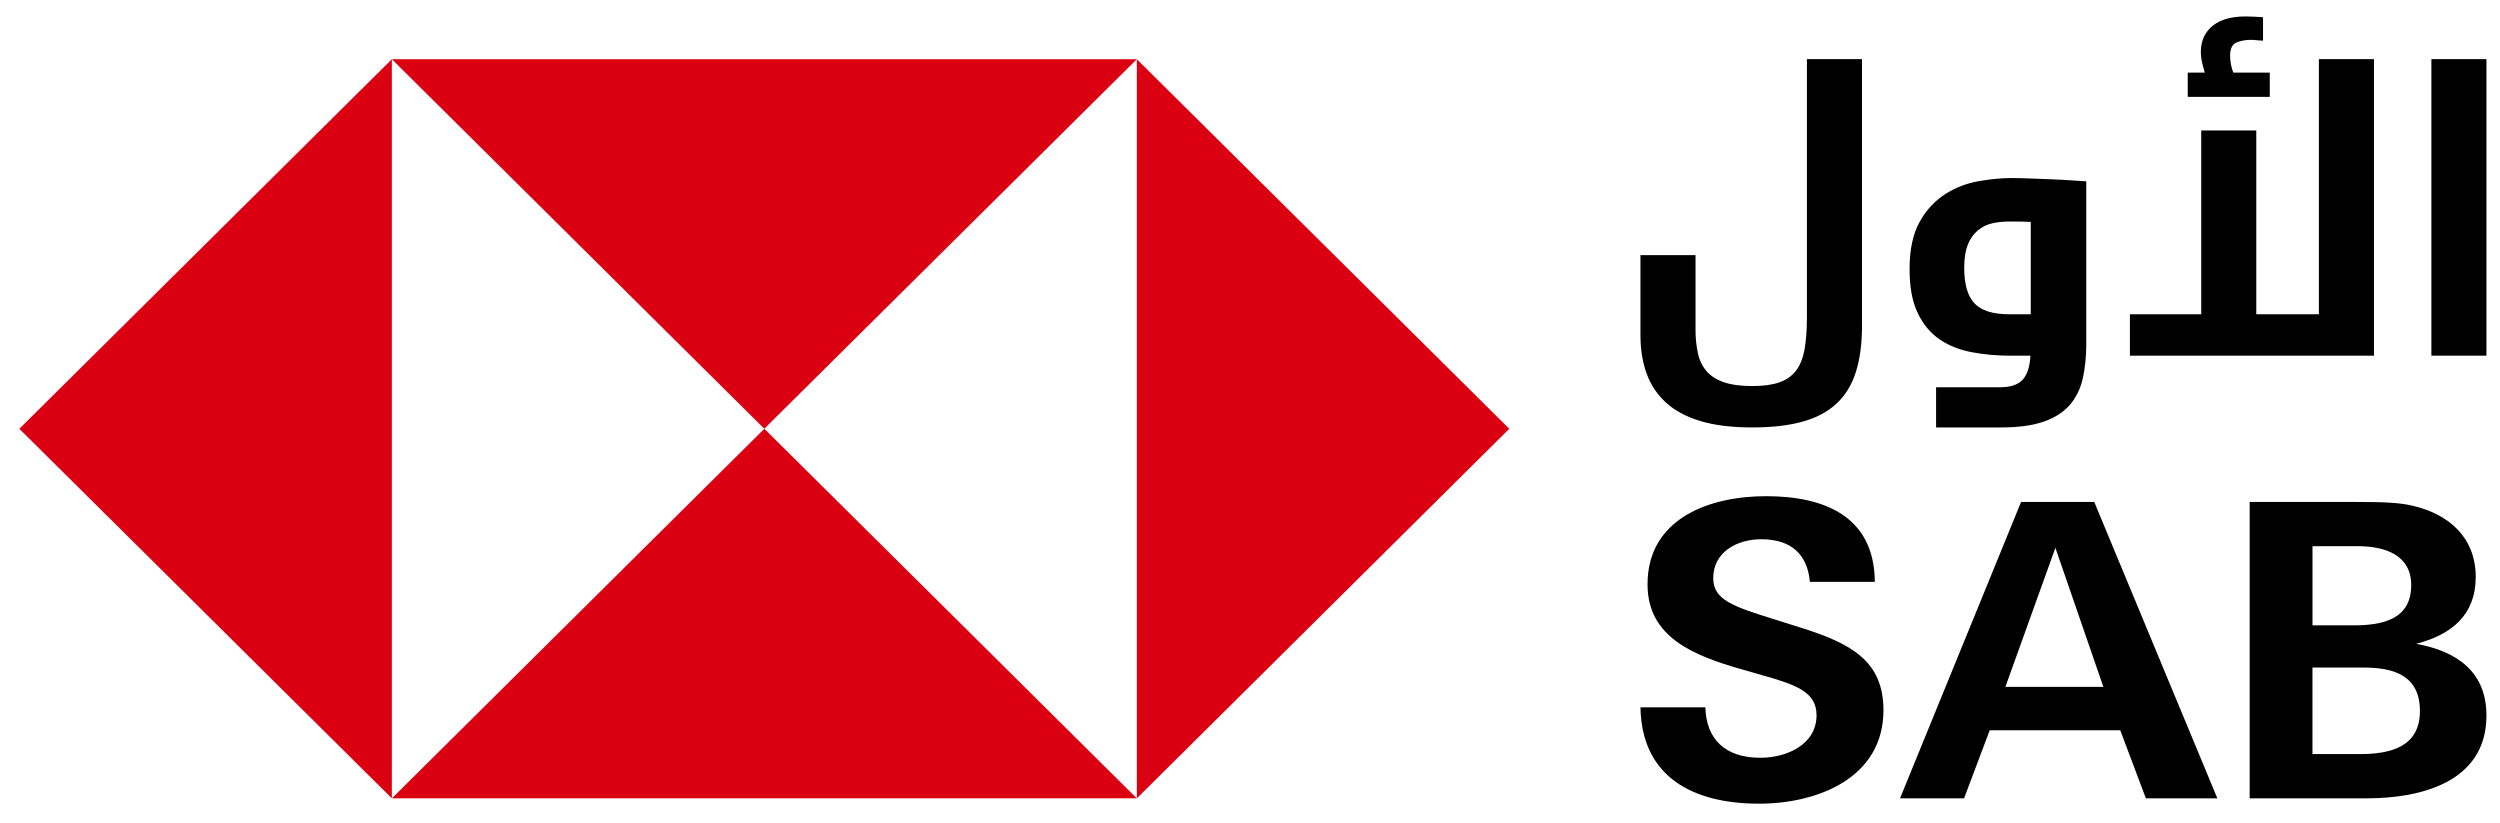
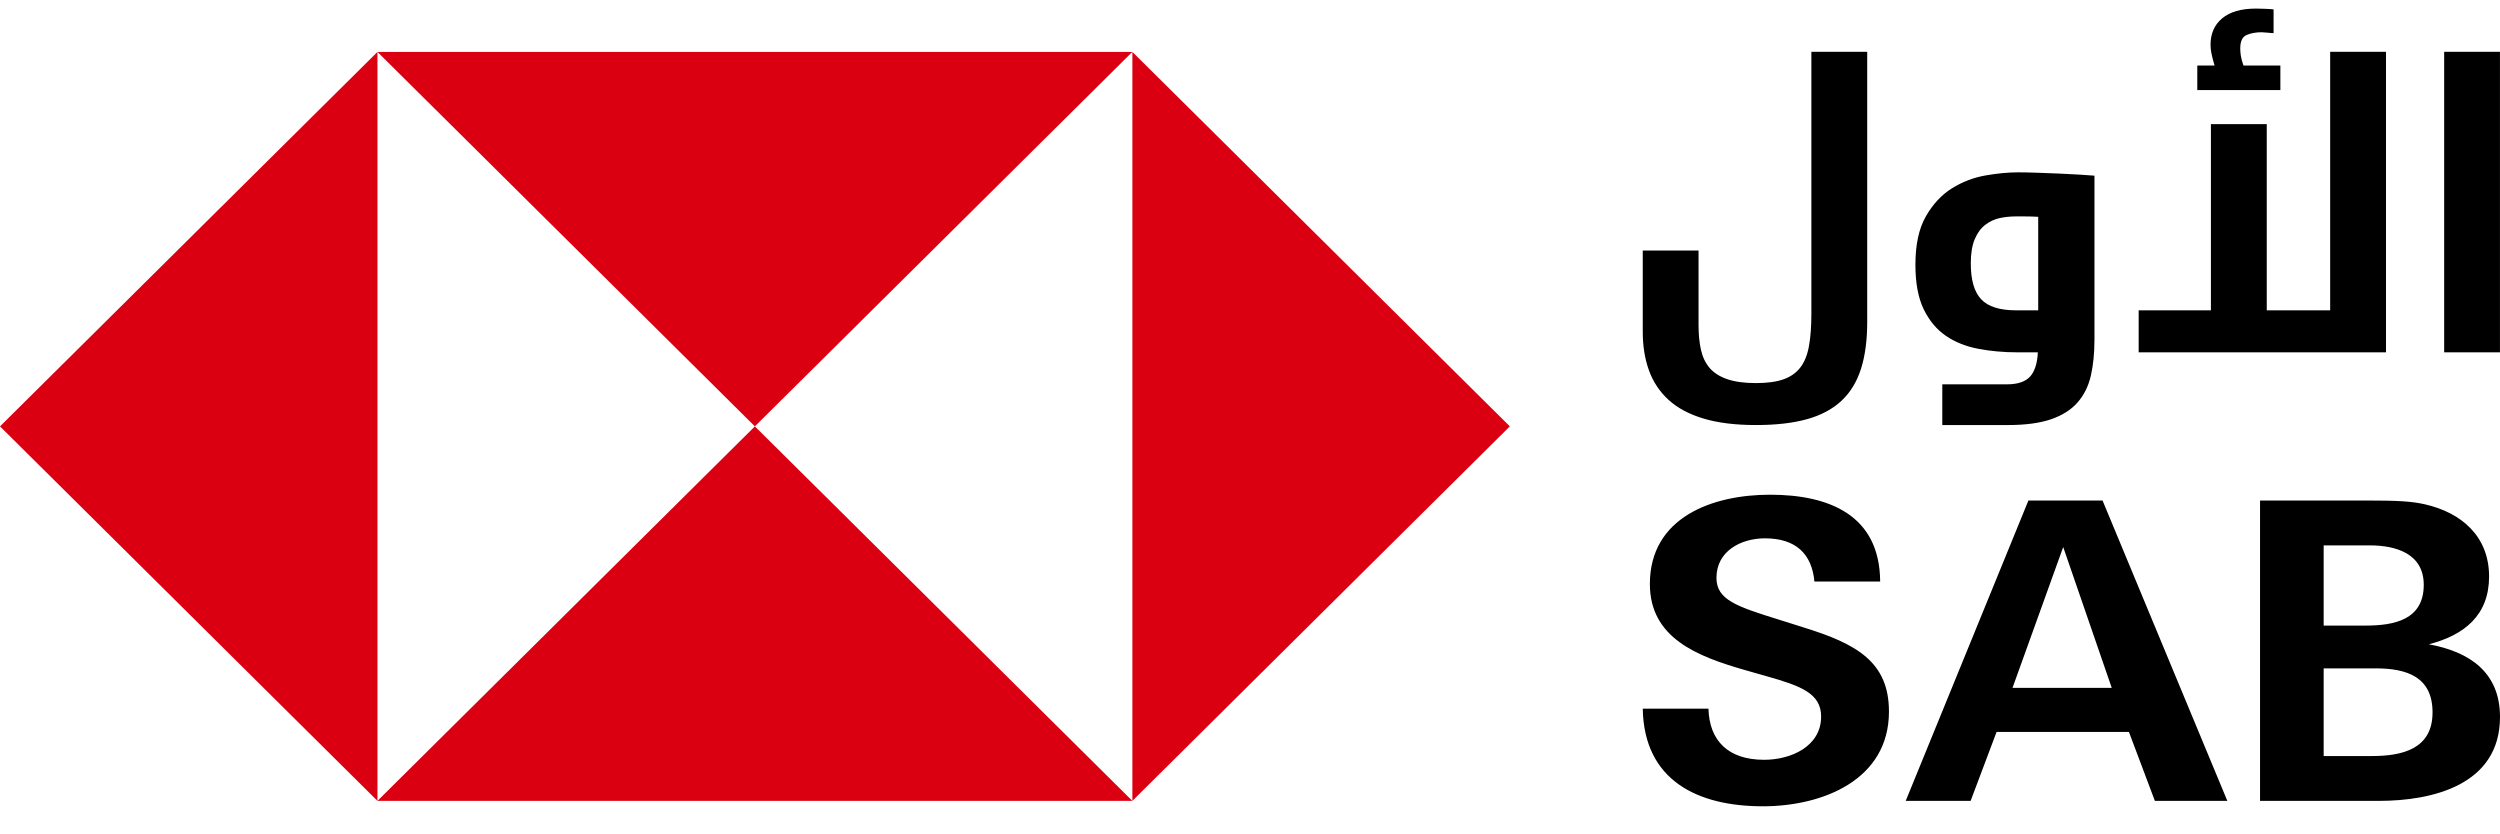
- <svg xmlns="http://www.w3.org/2000/svg" width="76" height="25" viewBox="0 0 76 25" fill="none">
-   <path fill-rule="evenodd" clip-rule="evenodd" d="m54.72 19.073-.753-.237c-1.282-.4-1.885-.598-1.885-1.26 0-.797.729-1.183 1.457-1.183.93 0 1.407.474 1.482 1.296h1.973c-.013-1.994-1.533-2.605-3.304-2.605-1.721 0-3.605.673-3.605 2.68 0 1.62 1.419 2.169 2.851 2.58l.653.187c1.018.287 1.634.51 1.634 1.209 0 .897-.905 1.296-1.709 1.296-1.08 0-1.645-.574-1.671-1.533H49.87c.038 2.156 1.646 2.929 3.605 2.929 1.784 0 3.782-.785 3.782-2.842 0-1.496-.98-2.031-2.538-2.517zm6.244 1.806 1.52-4.225 1.458 4.226h-2.978zm.477-5.62-3.68 9.01h1.947l.779-2.068h3.969l.779 2.069h2.173l-3.743-9.011H61.44zm10.303 7.665h-1.445v-2.63h1.558c.93 0 1.709.25 1.709 1.321 0 1.097-.905 1.309-1.822 1.309zm-1.445-6.32h1.382c.791 0 1.62.25 1.62 1.184 0 1.048-.88 1.222-1.746 1.222H70.3v-2.406zm3.154 2.967c1.068-.274 1.809-.872 1.809-2.032 0-1.209-.83-1.919-1.934-2.168-.39-.088-.792-.112-1.784-.112H68.39v9.01h3.568c1.595 0 3.63-.473 3.63-2.517 0-1.334-.904-1.957-2.135-2.18zm-22.805-7.33c.269.244.618.431 1.048.56.43.129.953.193 1.572.193.594 0 1.102-.057 1.524-.174.422-.116.767-.299 1.035-.548.27-.25.466-.57.59-.96.125-.392.188-.861.188-1.41V1.798H54.93v7.855c0 .383-.025.708-.073.973-.048.266-.134.48-.259.643-.124.162-.293.28-.506.355-.213.075-.488.112-.825.112-.353 0-.642-.04-.867-.118-.225-.08-.4-.192-.524-.337a1.223 1.223 0 0 1-.26-.542 3.39 3.39 0 0 1-.072-.736V7.757h-1.674v2.432c0 .433.062.82.187 1.166.124.344.321.64.59.885zm9.184-4.827a1.025 1.025 0 0 1 .753-.63 2.31 2.31 0 0 1 .476-.049h.271c.125 0 .26.004.403.012v2.806h-.662c-.49 0-.84-.11-1.048-.33-.209-.22-.313-.58-.313-1.08 0-.299.04-.541.12-.729zm-.872 2.9c.277.19.602.322.976.392.373.071.765.107 1.175.107h.613c-.016.331-.094.575-.235.73-.14.153-.371.23-.692.23h-1.94v1.221h1.976c.522 0 .952-.058 1.289-.174.337-.117.602-.285.795-.505.192-.22.325-.488.398-.804.072-.316.108-.674.108-1.073V5.513a46.661 46.661 0 0 0-.452-.03c-.188-.014-.39-.024-.602-.032l-.65-.025c-.221-.008-.416-.013-.584-.013-.298 0-.625.032-.982.094a2.79 2.79 0 0 0-1.007.386 2.327 2.327 0 0 0-.783.842c-.208.366-.312.848-.312 1.446 0 .549.082.994.247 1.334.164.342.385.608.662.799zm13.208-8.517h-1.674v7.756h-1.903V3.967h-1.674v5.586h-2.168v1.26h7.42V1.797zm-3.167.411h-1.109a1.455 1.455 0 0 1-.097-.51c0-.217.065-.352.193-.406.13-.054.278-.081.446-.081.04 0 .1.004.18.013.08.008.141.012.182.012V.525a6.6 6.6 0 0 0-.53-.025c-.442 0-.779.098-1.012.294-.234.194-.349.459-.349.791 0 .075.007.156.023.243.017.088.049.214.097.38h-.518v.736h2.494v-.736zm4.913 8.605h1.674V1.797h-1.674v9.016z" fill="#000" />
-   <path fill-rule="evenodd" clip-rule="evenodd" d="M11.912 24.27h22.647L23.235 13.033 34.56 1.8H11.912L.588 13.035l11.324 11.234zm11.323-11.236L11.912 1.8V24.27l11.323-11.235zm22.648 0L34.56 24.27V1.8l11.323 11.236z" fill="#DB0011" />
+ <svg xmlns="http://www.w3.org/2000/svg" width="60" height="20" viewBox="0 0 60 20" fill="none">
+   <g id="logoBrand">
+     <path id="Combined Shape" fill-rule="evenodd" clip-rule="evenodd" d="M43.305 15.064L42.702 14.874C41.677 14.555 41.195 14.396 41.195 13.867C41.195 13.229 41.778 12.92 42.36 12.92C43.104 12.92 43.486 13.299 43.546 13.957H45.124C45.114 12.361 43.898 11.873 42.481 11.873C41.104 11.873 39.597 12.411 39.597 14.016C39.597 15.313 40.732 15.752 41.878 16.081L42.4 16.23C43.214 16.46 43.707 16.639 43.707 17.197C43.707 17.915 42.983 18.235 42.34 18.235C41.475 18.235 41.024 17.776 41.003 17.008H39.426C39.456 18.733 40.742 19.351 42.31 19.351C43.737 19.351 45.335 18.723 45.335 17.078C45.335 15.881 44.551 15.453 43.305 15.064ZM48.3 16.509L49.517 13.129L50.682 16.509H48.3ZM48.682 12.012L45.737 19.221H47.295L47.918 17.566H51.094L51.717 19.221H53.456L50.461 12.012H48.682ZM56.924 18.145H55.768V16.041H57.015C57.758 16.041 58.381 16.24 58.381 17.098C58.381 17.975 57.658 18.145 56.924 18.145ZM55.768 13.089H56.874C57.507 13.089 58.17 13.289 58.17 14.036C58.17 14.874 57.466 15.014 56.773 15.014H55.768V13.089ZM58.291 15.463C59.146 15.243 59.738 14.764 59.738 13.837C59.738 12.87 59.075 12.302 58.191 12.102C57.879 12.032 57.557 12.012 56.764 12.012H54.241V19.221H57.095C58.371 19.221 60 18.843 60 17.207C60 16.14 59.276 15.642 58.291 15.463ZM40.047 9.598C40.262 9.794 40.542 9.943 40.886 10.046C41.229 10.149 41.648 10.201 42.143 10.201C42.619 10.201 43.025 10.155 43.362 10.062C43.7 9.969 43.976 9.822 44.191 9.623C44.406 9.423 44.563 9.167 44.663 8.855C44.763 8.542 44.813 8.166 44.813 7.728V1.243H43.473V7.527C43.473 7.834 43.454 8.093 43.415 8.306C43.377 8.519 43.308 8.69 43.208 8.82C43.108 8.949 42.974 9.044 42.803 9.104C42.633 9.164 42.413 9.194 42.143 9.194C41.861 9.194 41.63 9.162 41.45 9.099C41.27 9.036 41.13 8.946 41.03 8.83C40.931 8.713 40.861 8.568 40.823 8.396C40.785 8.223 40.765 8.027 40.765 7.807V6.012H39.426V7.957C39.426 8.303 39.475 8.613 39.575 8.889C39.675 9.165 39.832 9.402 40.047 9.598ZM47.395 5.737C47.459 5.587 47.544 5.473 47.65 5.393C47.756 5.313 47.872 5.26 47.997 5.233C48.122 5.207 48.249 5.194 48.378 5.194H48.595C48.694 5.194 48.802 5.197 48.917 5.203V7.448H48.388C47.995 7.448 47.716 7.36 47.549 7.184C47.382 7.007 47.299 6.72 47.299 6.321C47.299 6.081 47.331 5.887 47.395 5.737ZM46.697 8.057C46.918 8.209 47.179 8.314 47.478 8.371C47.776 8.428 48.089 8.456 48.417 8.456H48.908C48.896 8.721 48.833 8.916 48.721 9.039C48.608 9.162 48.423 9.224 48.167 9.224H46.615V10.201H48.196C48.613 10.201 48.957 10.154 49.227 10.062C49.496 9.968 49.709 9.834 49.862 9.658C50.017 9.481 50.123 9.267 50.181 9.014C50.238 8.761 50.267 8.475 50.267 8.156V4.216C50.177 4.209 50.057 4.201 49.906 4.191C49.755 4.181 49.594 4.173 49.424 4.166C49.254 4.16 49.08 4.153 48.903 4.146C48.727 4.14 48.571 4.136 48.437 4.136C48.199 4.136 47.937 4.161 47.651 4.211C47.365 4.261 47.096 4.364 46.846 4.52C46.596 4.677 46.387 4.901 46.22 5.194C46.053 5.486 45.97 5.872 45.97 6.351C45.97 6.789 46.035 7.145 46.167 7.418C46.299 7.691 46.475 7.904 46.697 8.057ZM57.264 1.243H55.924V7.448H54.402V2.979H53.062V7.448H51.328V8.456H57.264V1.243ZM54.729 1.572H53.843C53.81 1.479 53.79 1.401 53.78 1.338C53.77 1.275 53.766 1.216 53.766 1.164C53.766 0.991 53.817 0.883 53.919 0.839C54.023 0.796 54.142 0.774 54.276 0.774C54.308 0.774 54.357 0.778 54.421 0.784C54.485 0.791 54.533 0.795 54.566 0.795V0.225C54.508 0.219 54.435 0.214 54.349 0.211C54.262 0.207 54.193 0.206 54.142 0.206C53.788 0.206 53.519 0.284 53.332 0.44C53.145 0.596 53.053 0.808 53.053 1.074C53.053 1.134 53.059 1.198 53.072 1.268C53.085 1.338 53.11 1.439 53.149 1.572H52.735V2.161H54.729V1.572ZM58.66 8.456H59.999V1.243H58.66V8.456Z" fill="black" />
+     <path id="Combined Shape_2" fill-rule="evenodd" clip-rule="evenodd" d="M9.059 19.221L9.059 19.221V19.221H27.176L18.117 10.233L27.176 1.246H9.059H9.058L9.059 1.246L0 10.233L9.059 19.221L9.058 19.221H9.059ZM18.117 10.233L9.059 1.246V19.221L18.117 10.233ZM36.236 10.233L27.177 19.221V1.246L36.236 10.233Z" fill="#DB0011" />
+   </g>
</svg>
